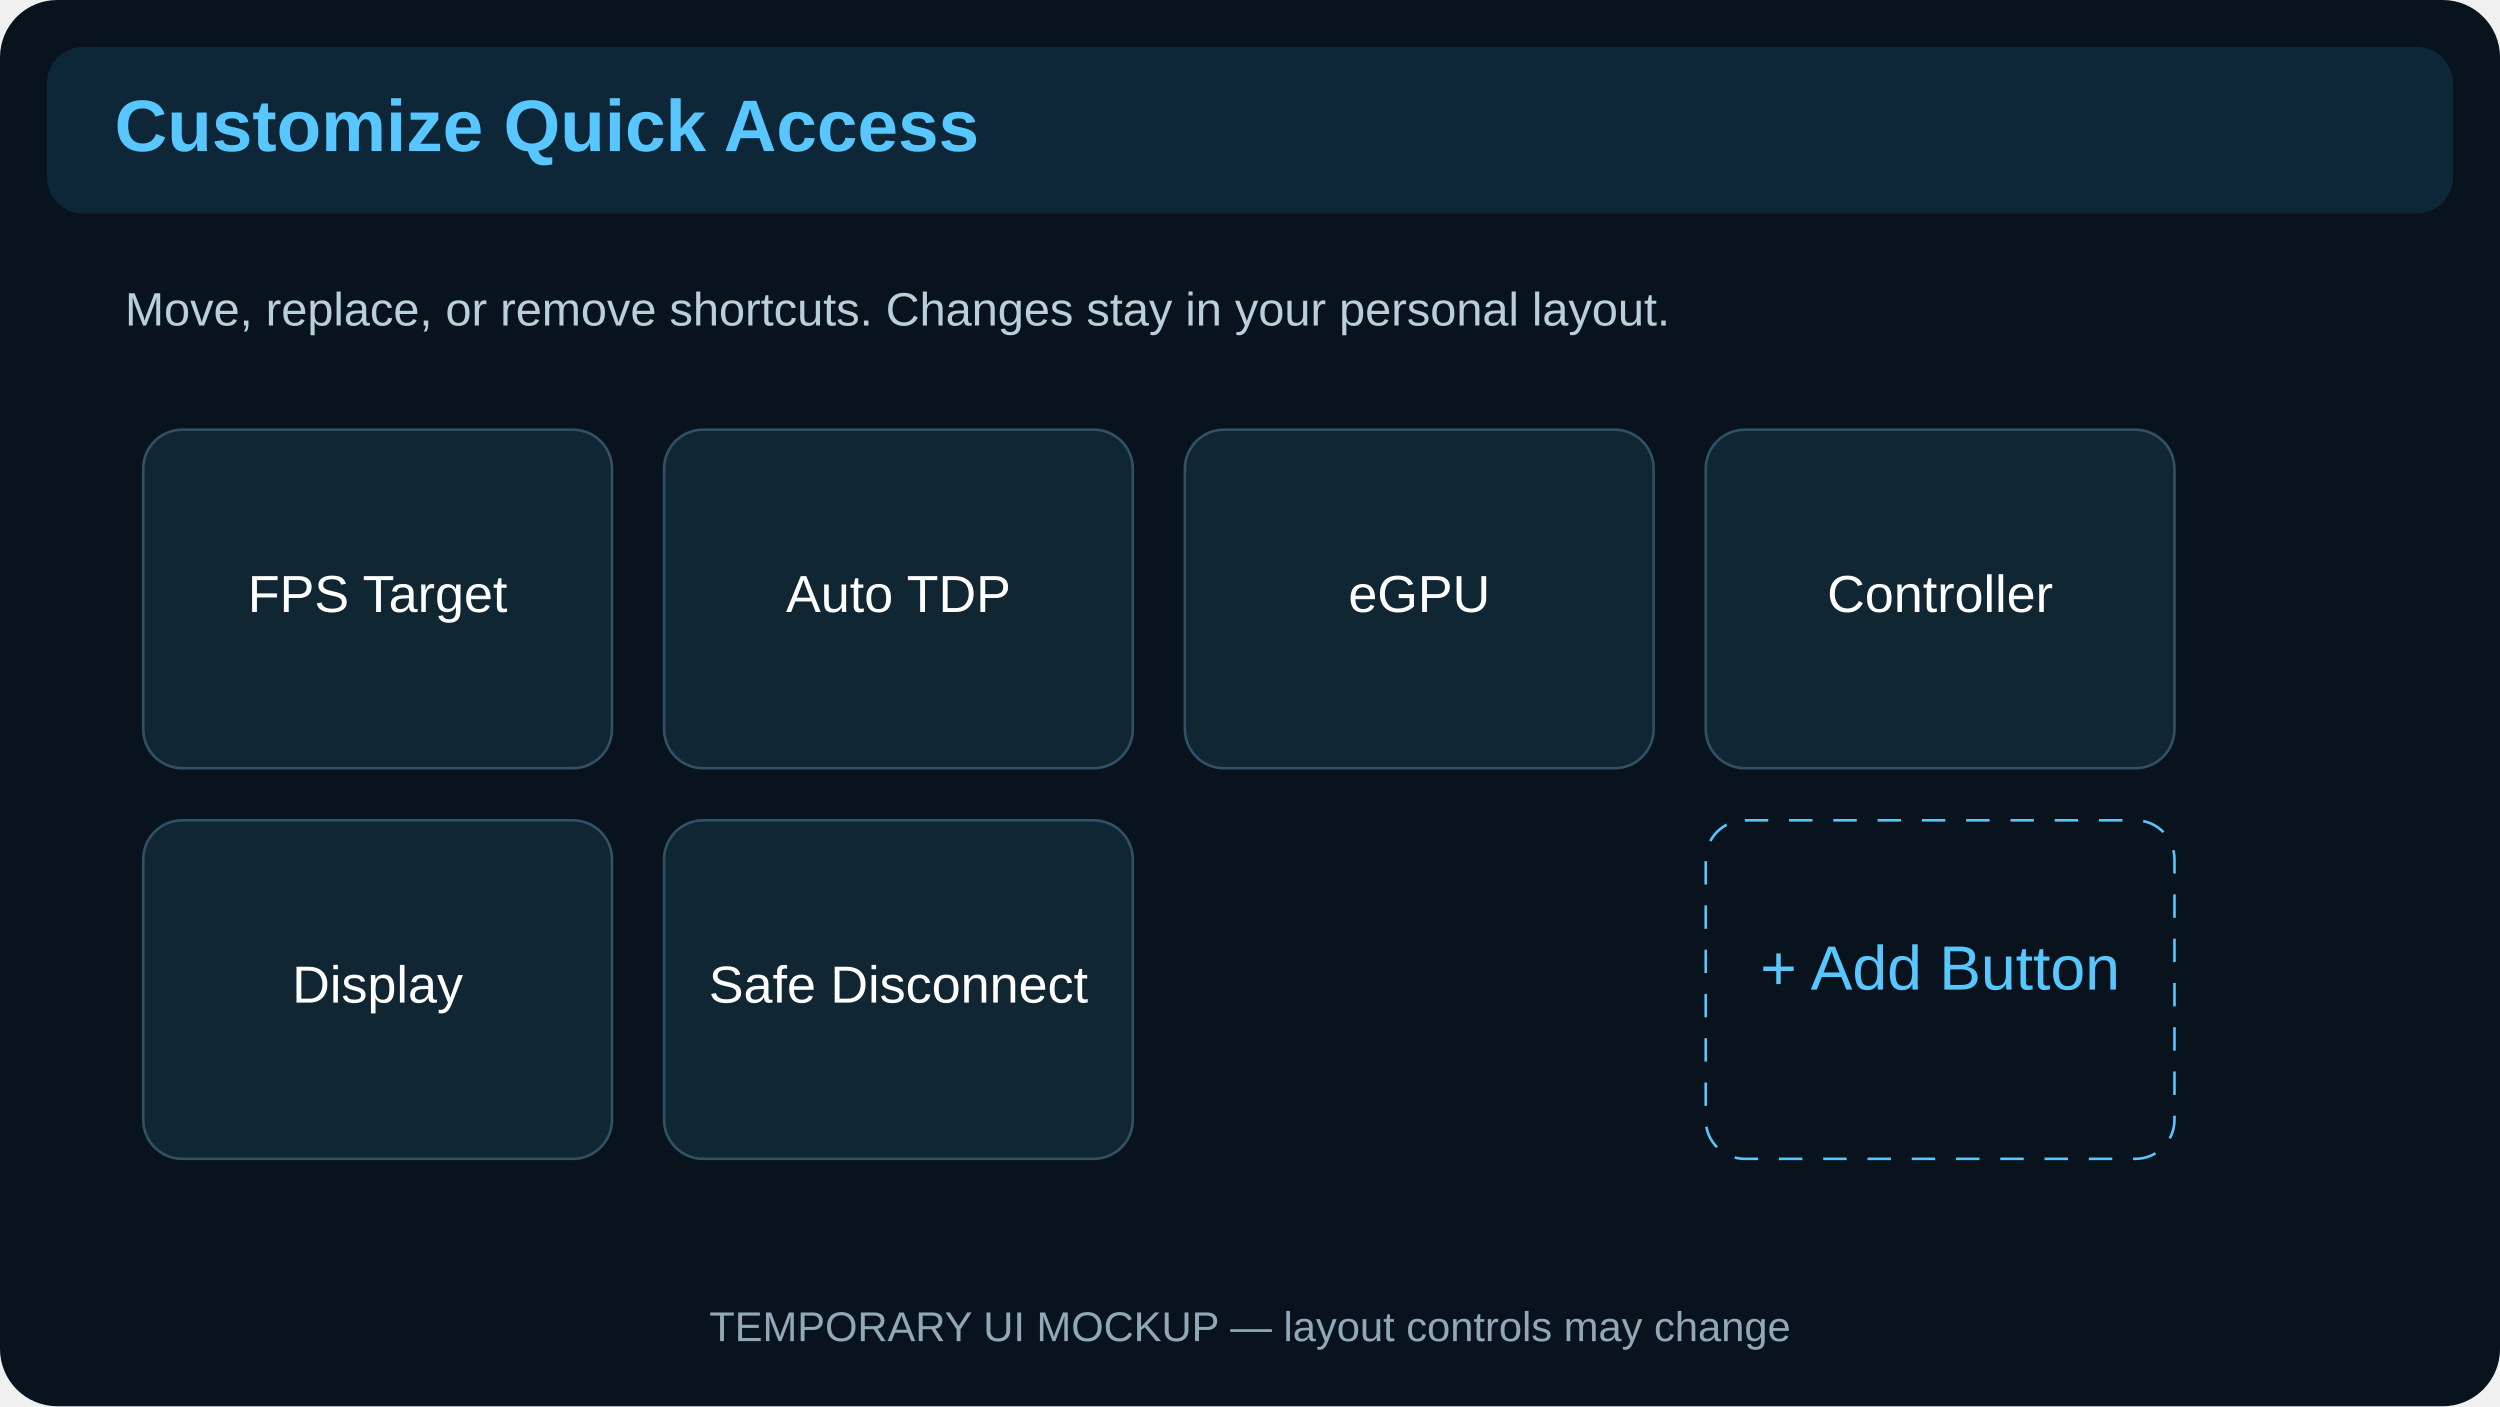
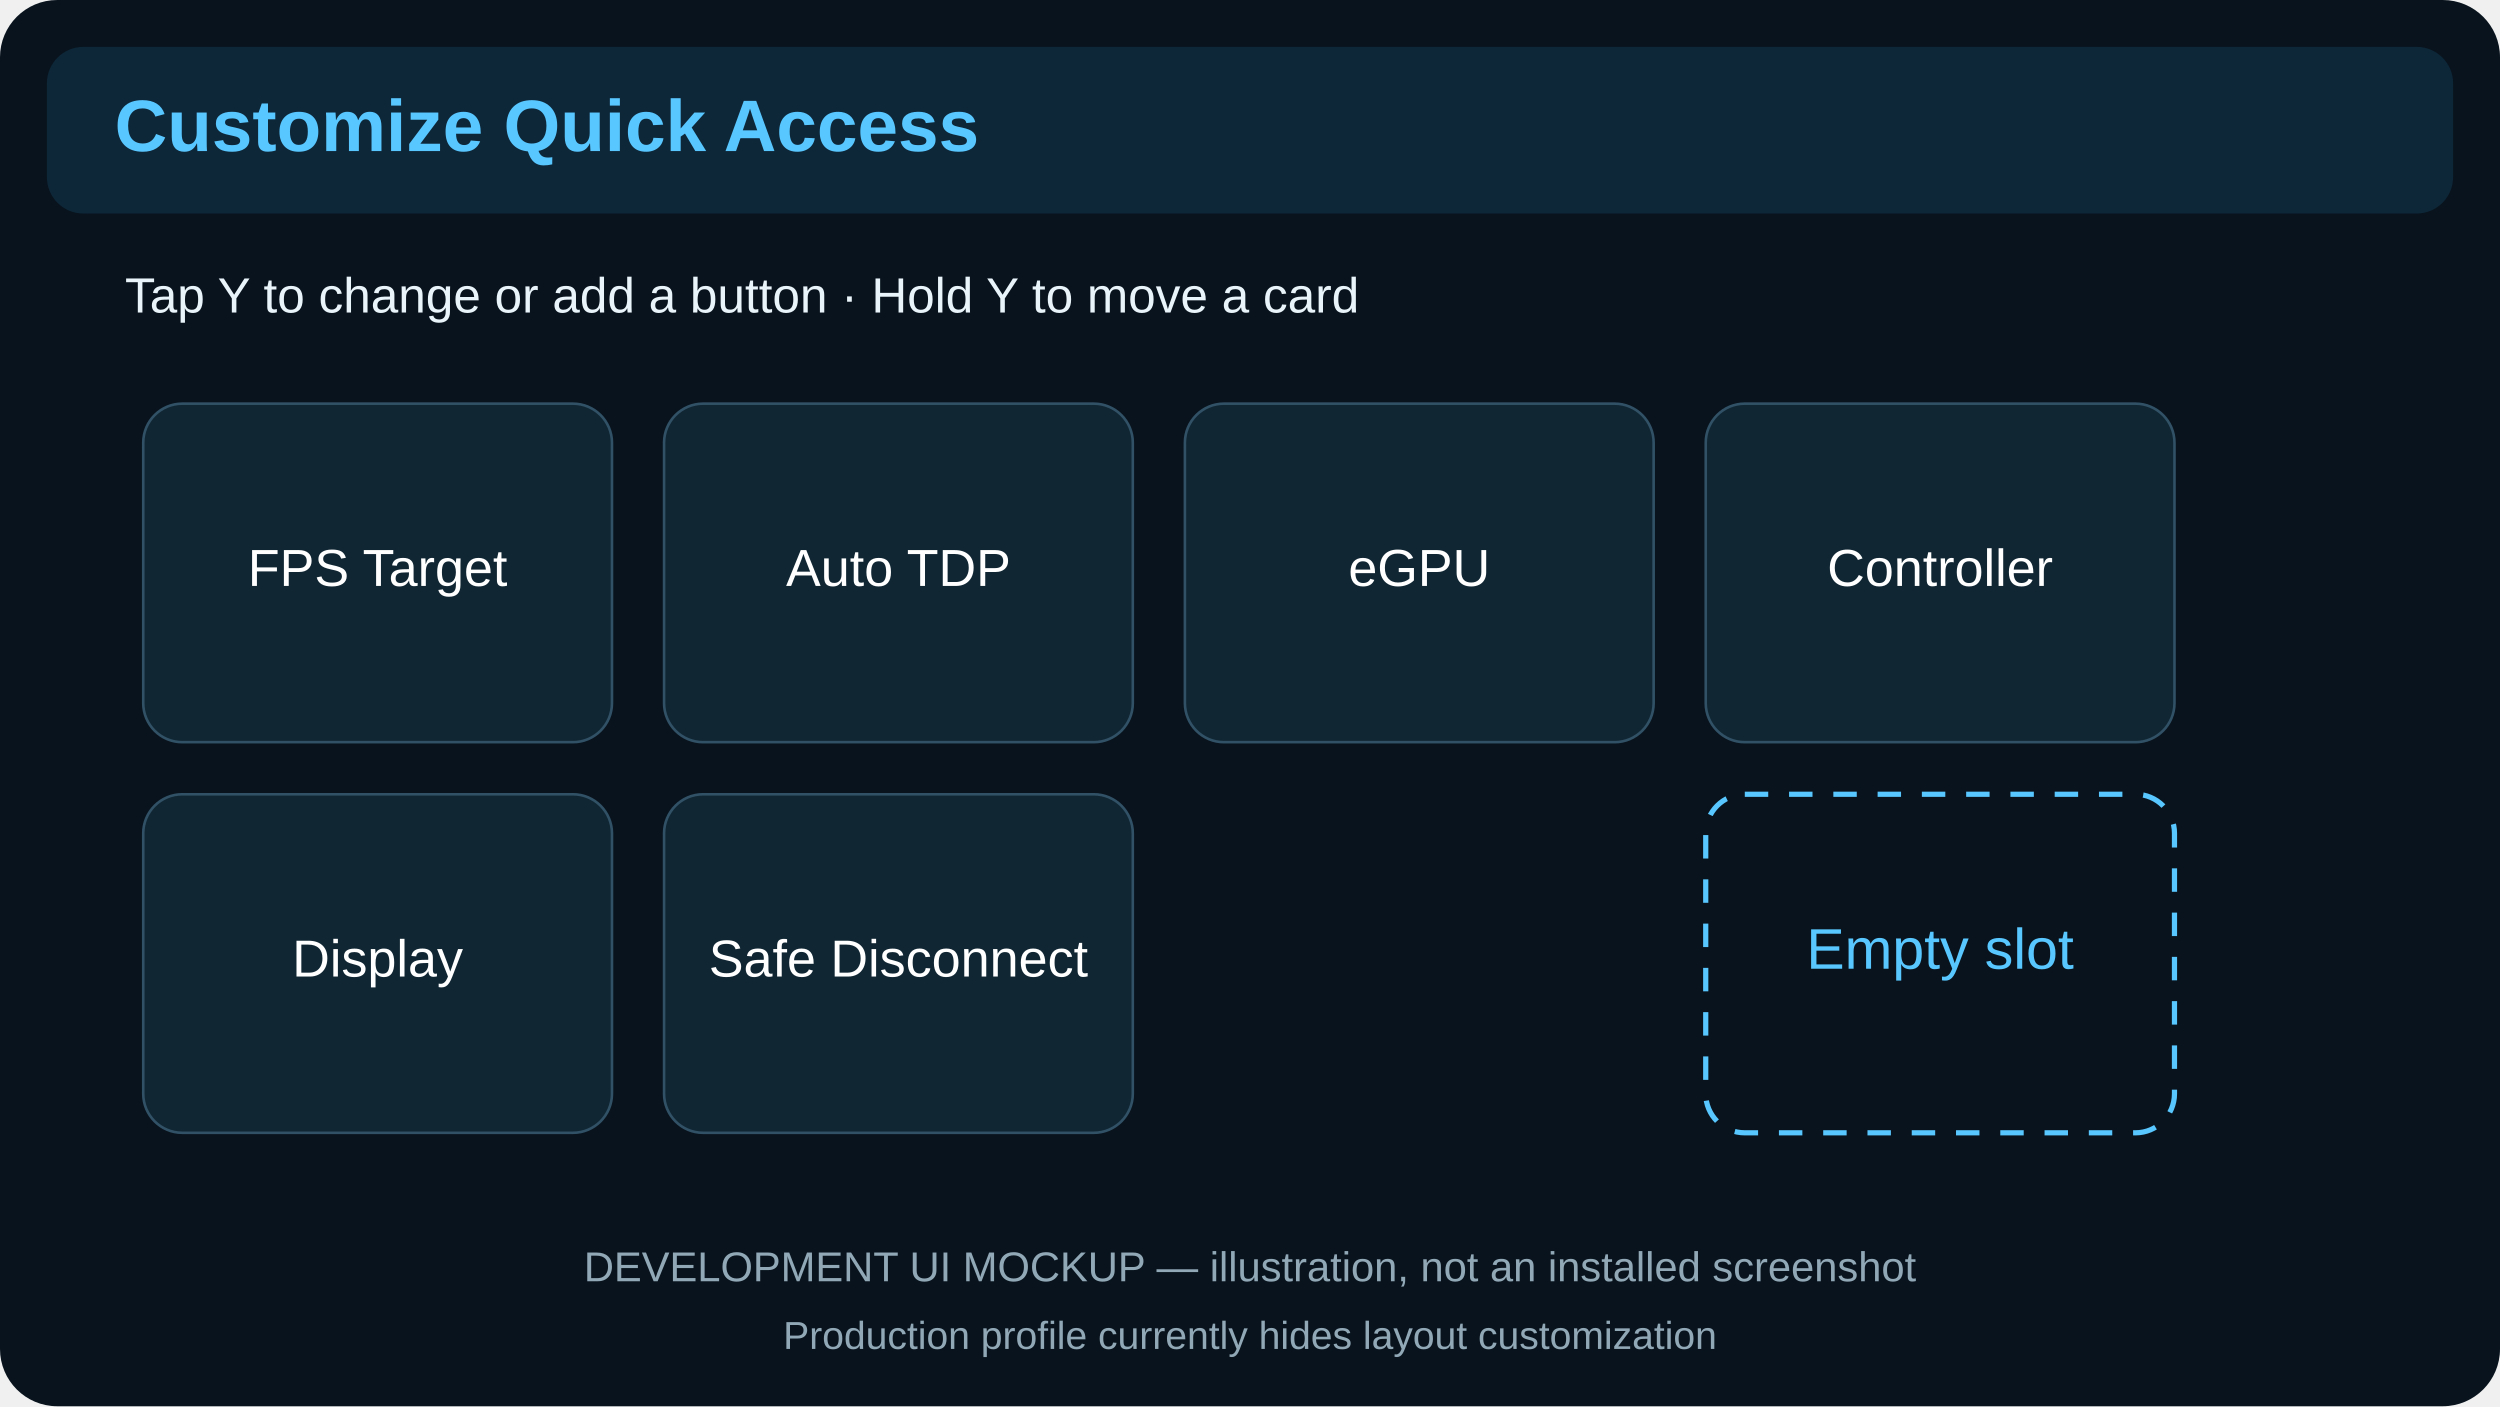
- <svg xmlns="http://www.w3.org/2000/svg" width="960" height="540">
+ <svg xmlns="http://www.w3.org/2000/svg" width="960" height="540" viewBox="0 0 960 540" role="img" aria-labelledby="title desc">
  <rect width="960" height="540" rx="22" fill="#08131d" />
  <rect x="18" y="18" width="924" height="64" rx="14" fill="#0d2638" />
  <text x="44" y="58" fill="#59c7ff" font-family="Arial" font-size="28" font-weight="700">Customize Quick Access</text>
-   <text x="48" y="125" fill="#b9d0dc" font-family="Arial" font-size="18">Move, replace, or remove shortcuts. Changes stay in your personal layout.</text>
+   <text x="48" y="120" fill="#e9f4fa" font-family="Arial" font-size="19">Tap Y to change or add a button · Hold Y to move a card</text>
  <g font-family="Arial">
    <g fill="#102633" stroke="#315166">
-       <rect x="55" y="165" width="180" height="130" rx="15" />
-       <rect x="255" y="165" width="180" height="130" rx="15" />
-       <rect x="455" y="165" width="180" height="130" rx="15" />
-       <rect x="655" y="165" width="180" height="130" rx="15" />
-       <rect x="55" y="315" width="180" height="130" rx="15" />
-       <rect x="255" y="315" width="180" height="130" rx="15" />
+       <rect x="55" y="155" width="180" height="130" rx="15" />
+       <rect x="255" y="155" width="180" height="130" rx="15" />
+       <rect x="455" y="155" width="180" height="130" rx="15" />
+       <rect x="655" y="155" width="180" height="130" rx="15" />
+       <rect x="55" y="305" width="180" height="130" rx="15" />
+       <rect x="255" y="305" width="180" height="130" rx="15" />
    </g>
    <g fill="white" font-size="20" text-anchor="middle">
-       <text x="145" y="235">FPS Target</text>
-       <text x="345" y="235">Auto TDP</text>
-       <text x="545" y="235">eGPU</text>
-       <text x="745" y="235">Controller</text>
-       <text x="145" y="385">Display</text>
-       <text x="345" y="385">Safe Disconnect</text>
+       <text x="145" y="225">FPS Target</text>
+       <text x="345" y="225">Auto TDP</text>
+       <text x="545" y="225">eGPU</text>
+       <text x="745" y="225">Controller</text>
+       <text x="145" y="375">Display</text>
+       <text x="345" y="375">Safe Disconnect</text>
    </g>
-     <rect x="655" y="315" width="180" height="130" rx="15" fill="none" stroke="#59c7ff" stroke-dasharray="9 8" />
-     <text x="745" y="380" text-anchor="middle" fill="#59c7ff" font-size="24">+ Add Button</text>
-     <text x="480" y="515" text-anchor="middle" fill="#91a8b6" font-size="16">TEMPORARY UI MOCKUP — layout controls may change</text>
+     <rect x="655" y="305" width="180" height="130" rx="15" fill="none" stroke="#59c7ff" stroke-width="2" stroke-dasharray="9 8" />
+     <text x="745" y="372" text-anchor="middle" fill="#59c7ff" font-size="22">Empty slot</text>
+     <text x="480" y="492" text-anchor="middle" fill="#91a8b6" font-size="16">DEVELOPMENT UI MOCKUP — illustration, not an installed screenshot</text>
+     <text x="480" y="518" text-anchor="middle" fill="#91a8b6" font-size="15">Production profile currently hides layout customization</text>
  </g>
</svg>
